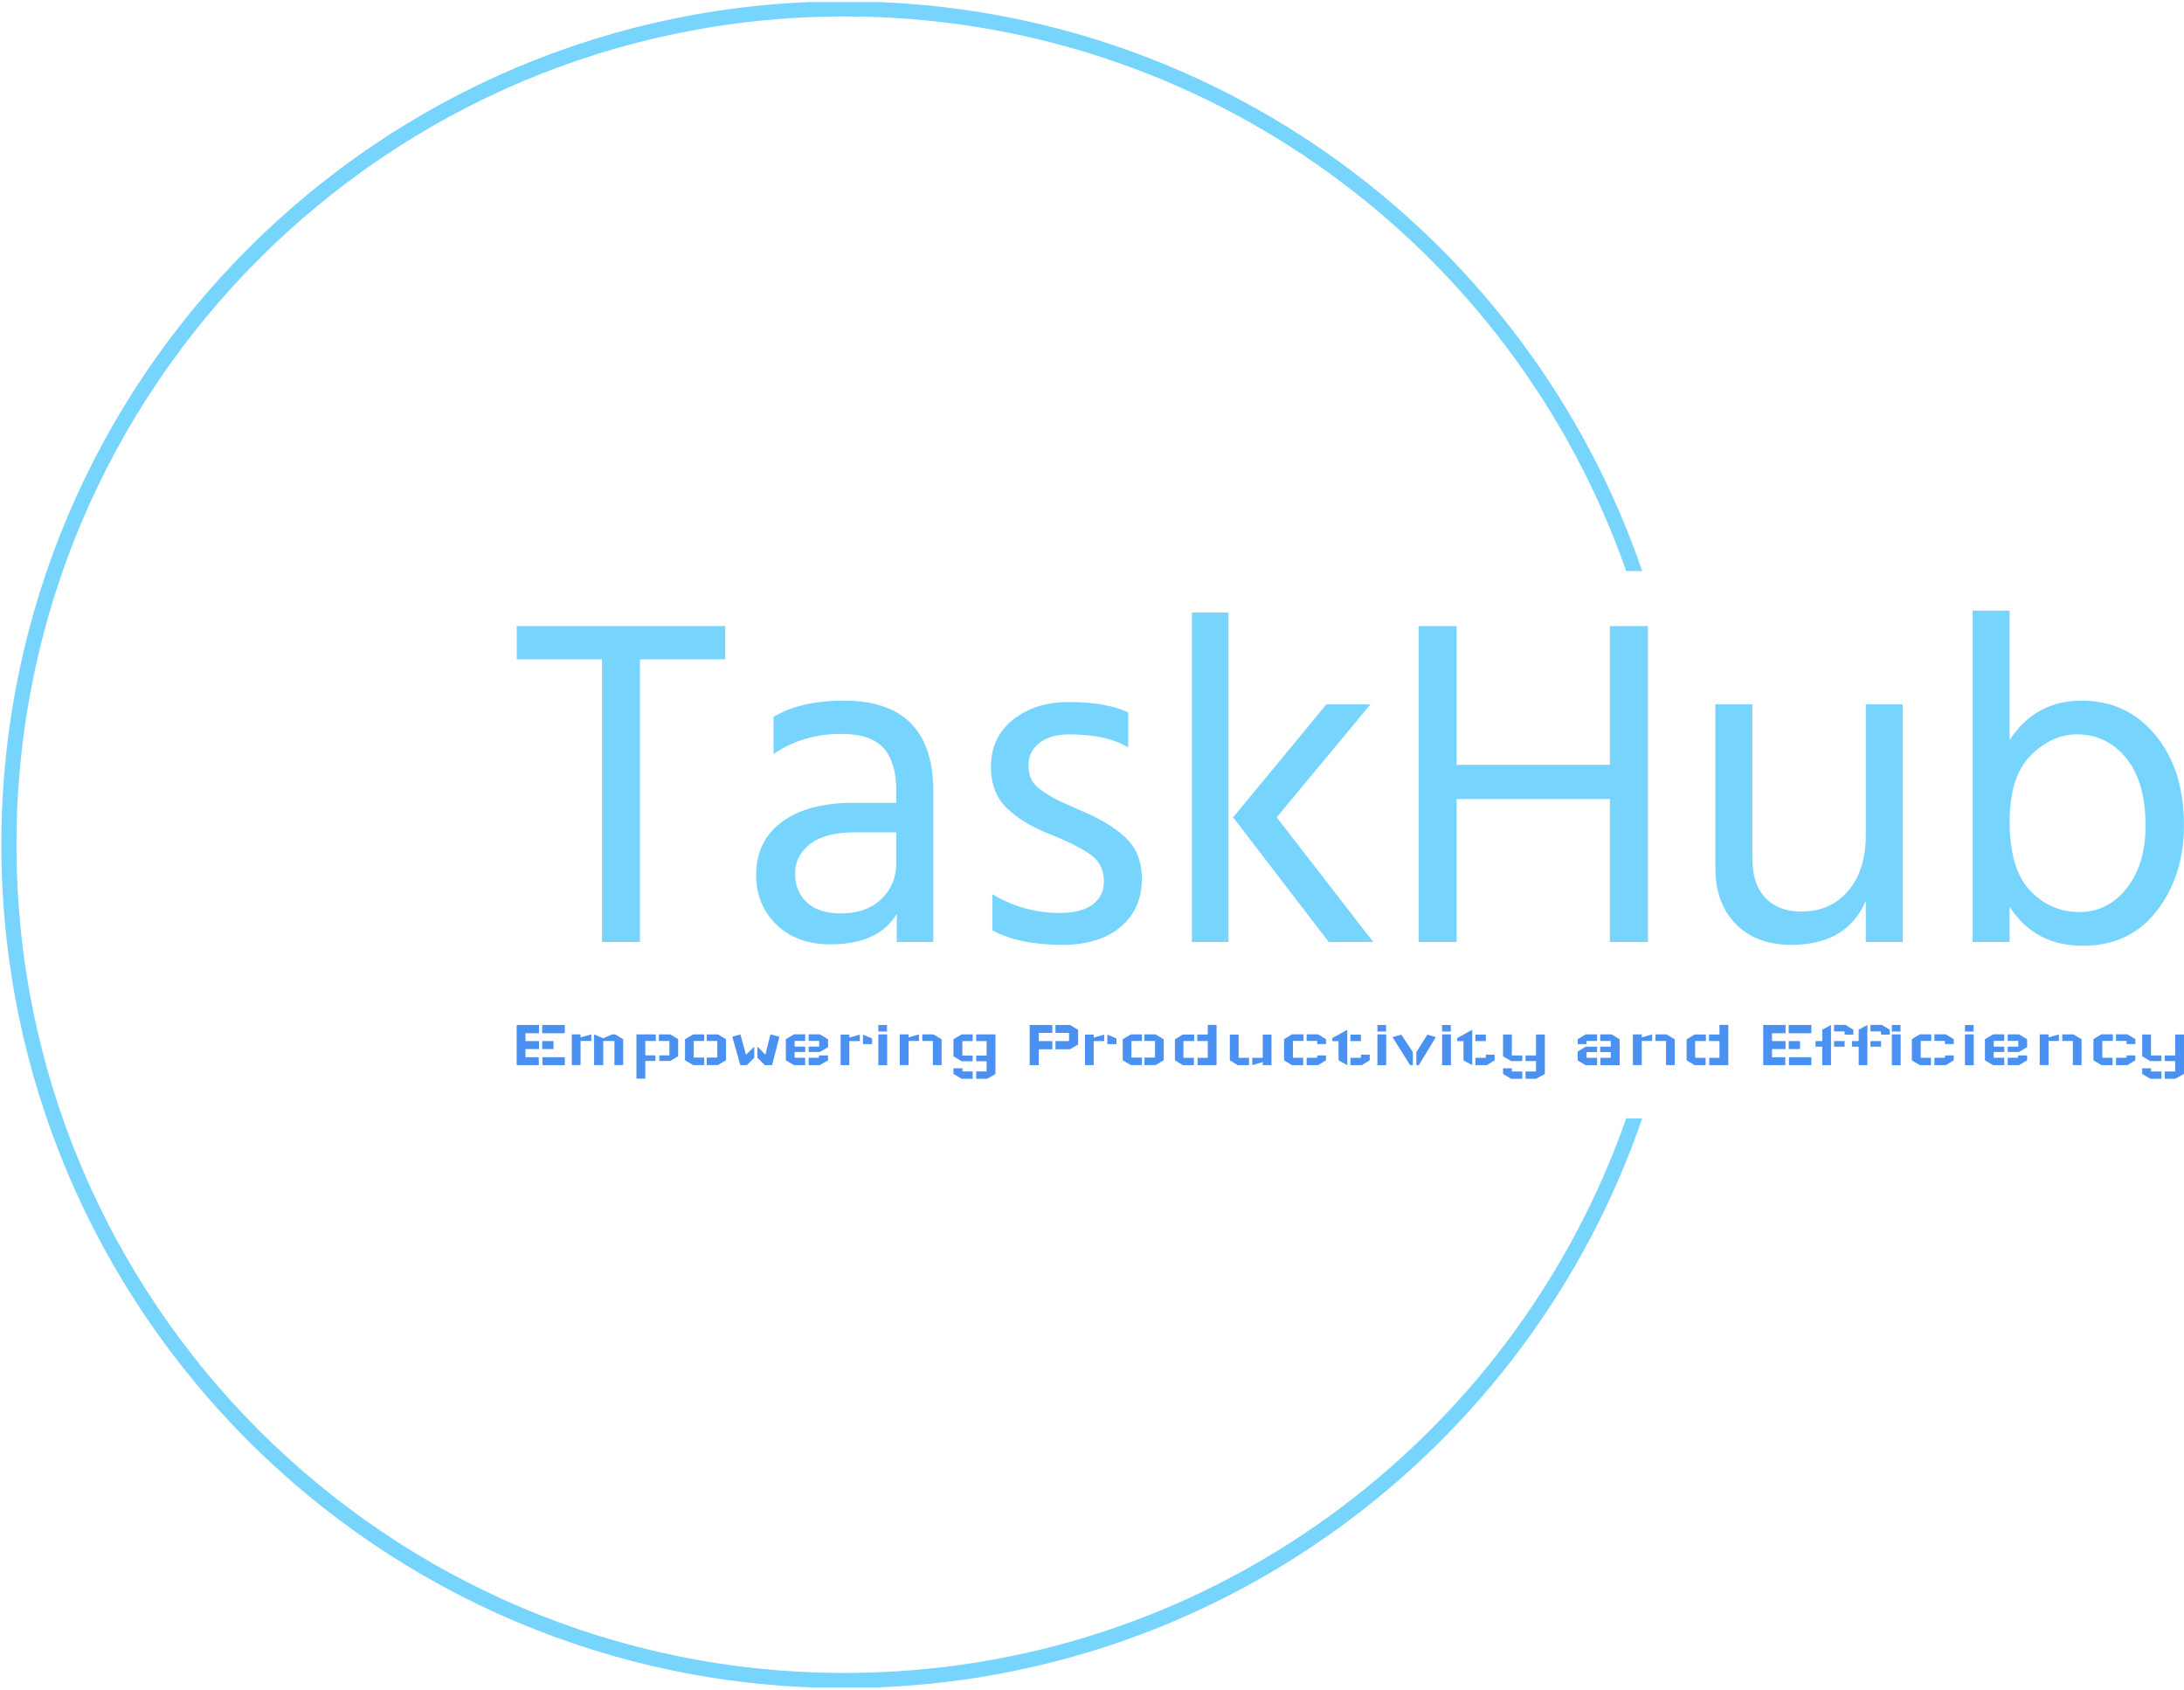
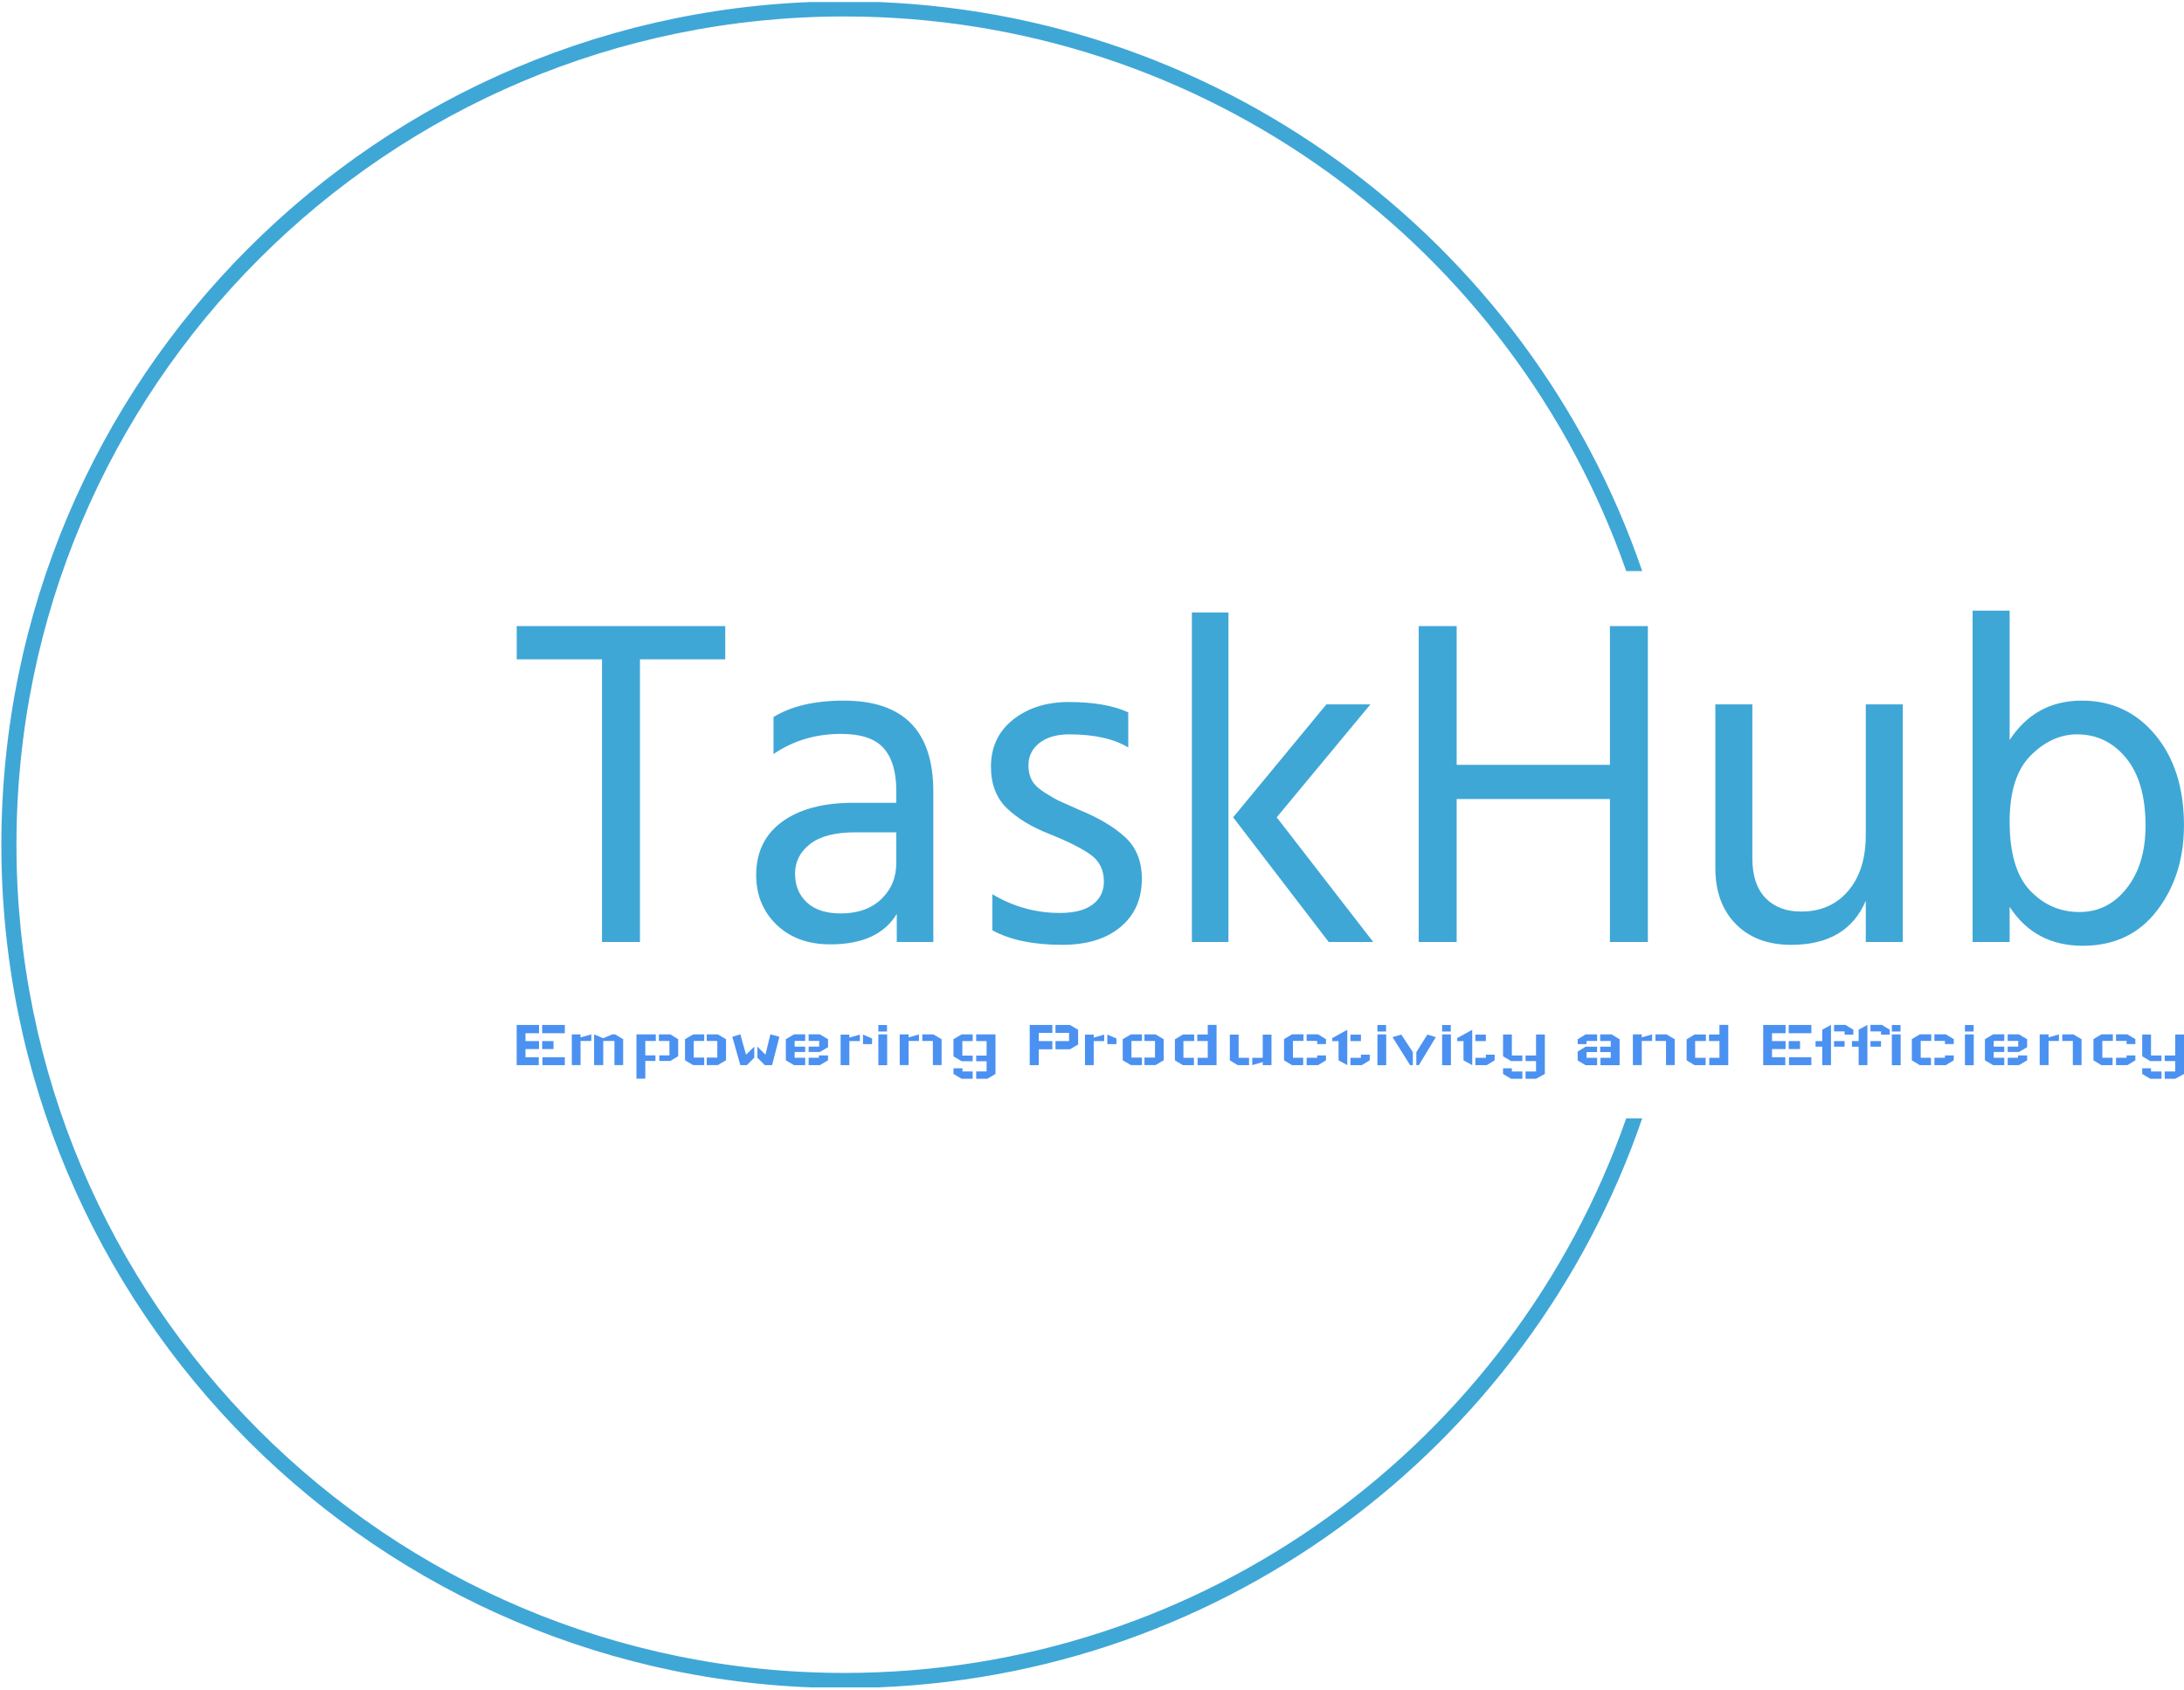
<svg xmlns="http://www.w3.org/2000/svg" version="1.1" viewBox="0.09 -0.5 807.56 624.5">
  <g transform="matrix(1,0,0,1,-0.6060606,0.2522267)">
    <svg viewBox="0 0 396 247" data-background-color="#ffffff" preserveAspectRatio="xMidYMid meet" height="623" width="1000">
      <g id="tight-bounds" transform="matrix(1,0,0,1,0.24,-0.1)">
        <svg viewBox="0 0 395.52 247.2" height="247.2" width="395.52">
          <g>
            <svg />
          </g>
          <g>
            <svg viewBox="0 0 395.52 247.2" height="247.2" width="395.52">
              <g transform="matrix(1,0,0,1,75.54432,89.29302)">
                <svg viewBox="0 0 244.431 68.614" height="68.614" width="244.431">
                  <g>
                    <svg viewBox="0 0 244.431 68.614" height="68.614" width="244.431">
                      <g>
                        <svg viewBox="0 0 244.431 68.614" height="68.614" width="244.431">
                          <g>
                            <svg viewBox="0 0 244.431 68.614" height="68.614" width="244.431">
                              <g id="textblocktransform">
                                <svg viewBox="0 0 244.431 68.614" height="68.614" width="244.431" id="textblock">
                                  <g>
                                    <svg viewBox="0 0 244.431 49.12" height="49.12" width="244.431">
                                      <g transform="matrix(1,0,0,1,0,0)">
-                                         <svg width="244.431" viewBox="0.9 -35.35 177.89 35.75" height="49.12" data-palette-color="#77d4fc">
-                                           <path d="M23.15-33.7L23.15-30.15 14.05-30.15 14.05 0 10 0 10-30.15 0.9-30.15 0.9-33.7 23.15-33.7ZM35.5-3.05L35.5-3.05Q38.2-3.05 39.8-4.58 41.4-6.1 41.4-8.45L41.4-8.45 41.4-11.7 37-11.7Q33.8-11.7 32.2-10.45 30.6-9.2 30.6-7.3 30.6-5.4 31.85-4.23 33.1-3.05 35.5-3.05ZM41.45 0L41.45-3Q39.5 0.25 34.35 0.25L34.35 0.25Q30.8 0.25 28.62-1.85 26.45-3.95 26.45-7.15L26.45-7.15Q26.45-10.8 29.22-12.83 32-14.85 36.8-14.85L36.8-14.85 41.4-14.85 41.4-16.15Q41.4-19.15 40.05-20.68 38.7-22.2 35.5-22.2L35.5-22.2Q31.45-22.2 28.3-20.05L28.3-20.05 28.3-24Q31.15-25.75 35.8-25.75L35.8-25.75Q45.35-25.75 45.35-16.05L45.35-16.05 45.35 0 41.45 0ZM67.6-6.75L67.6-6.75Q67.6-3.5 65.32-1.6 63.05 0.3 59.1 0.3L59.1 0.3Q54.5 0.3 51.65-1.25L51.65-1.25 51.65-5.1Q55-3.1 58.85-3.1L58.85-3.1Q61.15-3.1 62.35-4 63.55-4.9 63.55-6.45L63.55-6.45Q63.55-8.25 62.22-9.25 60.9-10.25 57.8-11.5L57.8-11.5Q54.95-12.6 53.22-14.25 51.5-15.9 51.5-18.7L51.5-18.7Q51.5-21.85 53.87-23.73 56.25-25.6 59.8-25.6L59.8-25.6Q63.75-25.6 66.15-24.5L66.15-24.5 66.15-20.75Q63.85-22.15 59.85-22.15L59.85-22.15Q57.85-22.15 56.67-21.23 55.5-20.3 55.5-18.85L55.5-18.85Q55.5-17.95 55.85-17.28 56.2-16.6 57.22-15.95 58.25-15.3 58.72-15.08 59.2-14.85 60.8-14.15L60.8-14.15Q64-12.85 65.8-11.2 67.6-9.55 67.6-6.75ZM76.84-35.15L76.84 0 72.94 0 72.94-35.15 76.84-35.15ZM91.99-25.35L81.99-13.3 92.29 0 87.54 0 77.34-13.3 87.29-25.35 91.99-25.35ZM121.59-33.7L121.59 0 117.54 0 117.54-15.25 101.19-15.25 101.19 0 97.14 0 97.14-33.7 101.19-33.7 101.19-18.9 117.54-18.9 117.54-33.7 121.59-33.7ZM148.79-25.35L148.79 0 144.84 0 144.84-4.4Q142.84 0.3 136.89 0.3L136.89 0.3Q133.14 0.3 130.96-1.93 128.79-4.15 128.79-7.9L128.79-7.9 128.79-25.35 132.74-25.35 132.74-8.9Q132.74-6.15 134.14-4.7 135.54-3.25 137.94-3.25L137.94-3.25Q141.09-3.25 142.96-5.45 144.84-7.65 144.84-11.4L144.84-11.4 144.84-25.35 148.79-25.35ZM160.19-3.75L160.19 0 156.24 0 156.24-35.35 160.19-35.35 160.19-21.55Q162.94-25.75 167.89-25.75L167.89-25.75Q172.69-25.75 175.74-22.08 178.79-18.4 178.79-12.45L178.79-12.45Q178.79-7.1 175.91-3.35 173.04 0.4 167.99 0.4L167.99 0.4Q162.89 0.4 160.19-3.75L160.19-3.75ZM160.19-12.85L160.19-12.85Q160.19-7.8 162.36-5.5 164.54-3.2 167.64-3.2L167.64-3.2Q170.69-3.2 172.69-5.75 174.69-8.3 174.69-12.4L174.69-12.4Q174.69-17.1 172.61-19.63 170.54-22.15 167.39-22.15L167.39-22.15Q164.69-22.15 162.44-19.9 160.19-17.65 160.19-12.85Z" opacity="1" transform="matrix(1,0,0,1,0,0)" fill="#77d4fc" class="wordmark-text-0" data-fill-palette-color="primary" id="text-0" />
+                                         <svg width="244.431" viewBox="0.9 -35.35 177.89 35.75" height="49.12" data-palette-color="#3fa7d6">
+                                           <path d="M23.15-33.7L23.15-30.15 14.05-30.15 14.05 0 10 0 10-30.15 0.9-30.15 0.9-33.7 23.15-33.7ZM35.5-3.05L35.5-3.05Q38.2-3.05 39.8-4.58 41.4-6.1 41.4-8.45L41.4-8.45 41.4-11.7 37-11.7Q33.8-11.7 32.2-10.45 30.6-9.2 30.6-7.3 30.6-5.4 31.85-4.23 33.1-3.05 35.5-3.05ZM41.45 0L41.45-3Q39.5 0.25 34.35 0.25L34.35 0.25Q30.8 0.25 28.62-1.85 26.45-3.95 26.45-7.15L26.45-7.15Q26.45-10.8 29.22-12.83 32-14.85 36.8-14.85L36.8-14.85 41.4-14.85 41.4-16.15Q41.4-19.15 40.05-20.68 38.7-22.2 35.5-22.2L35.5-22.2Q31.45-22.2 28.3-20.05L28.3-20.05 28.3-24Q31.15-25.75 35.8-25.75L35.8-25.75Q45.35-25.75 45.35-16.05L45.35-16.05 45.35 0 41.45 0ZM67.6-6.75L67.6-6.75Q67.6-3.5 65.32-1.6 63.05 0.3 59.1 0.3L59.1 0.3Q54.5 0.3 51.65-1.25L51.65-1.25 51.65-5.1Q55-3.1 58.85-3.1L58.85-3.1Q61.15-3.1 62.35-4 63.55-4.9 63.55-6.45L63.55-6.45Q63.55-8.25 62.22-9.25 60.9-10.25 57.8-11.5L57.8-11.5Q54.95-12.6 53.22-14.25 51.5-15.9 51.5-18.7L51.5-18.7Q51.5-21.85 53.87-23.73 56.25-25.6 59.8-25.6L59.8-25.6Q63.75-25.6 66.15-24.5L66.15-24.5 66.15-20.75Q63.85-22.15 59.85-22.15L59.85-22.15Q57.85-22.15 56.67-21.23 55.5-20.3 55.5-18.85L55.5-18.85Q55.5-17.95 55.85-17.28 56.2-16.6 57.22-15.95 58.25-15.3 58.72-15.08 59.2-14.85 60.8-14.15L60.8-14.15Q64-12.85 65.8-11.2 67.6-9.55 67.6-6.75ZM76.84-35.15L76.84 0 72.94 0 72.94-35.15 76.84-35.15ZM91.99-25.35L81.99-13.3 92.29 0 87.54 0 77.34-13.3 87.29-25.35 91.99-25.35ZM121.59-33.7L121.59 0 117.54 0 117.54-15.25 101.19-15.25 101.19 0 97.14 0 97.14-33.7 101.19-33.7 101.19-18.9 117.54-18.9 117.54-33.7 121.59-33.7ZM148.79-25.35L148.79 0 144.84 0 144.84-4.4Q142.84 0.3 136.89 0.3L136.89 0.3Q133.14 0.3 130.96-1.93 128.79-4.15 128.79-7.9L128.79-7.9 128.79-25.35 132.74-25.35 132.74-8.9Q132.74-6.15 134.14-4.7 135.54-3.25 137.94-3.25L137.94-3.25Q141.09-3.25 142.96-5.45 144.84-7.65 144.84-11.4L144.84-11.4 144.84-25.35 148.79-25.35ZM160.19-3.75L160.19 0 156.24 0 156.24-35.35 160.19-35.35 160.19-21.55Q162.94-25.75 167.89-25.75L167.89-25.75Q172.69-25.75 175.74-22.08 178.79-18.4 178.79-12.45L178.79-12.45Q178.79-7.1 175.91-3.35 173.04 0.4 167.99 0.4L167.99 0.4Q162.89 0.4 160.19-3.75L160.19-3.75ZM160.19-12.85L160.19-12.85Q160.19-7.8 162.36-5.5 164.54-3.2 167.64-3.2L167.64-3.2Q170.69-3.2 172.69-5.75 174.69-8.3 174.69-12.4L174.69-12.4Q174.69-17.1 172.61-19.63 170.54-22.15 167.39-22.15L167.39-22.15Q164.69-22.15 162.44-19.9 160.19-17.65 160.19-12.85Z" opacity="1" transform="matrix(1,0,0,1,0,0)" fill="#3fa7d6" class="wordmark-text-0" data-fill-palette-color="primary" id="text-0" />
                                        </svg>
                                      </g>
                                    </svg>
                                  </g>
                                  <g transform="matrix(1,0,0,1,0,60.71587)">
                                    <svg viewBox="0 0 244.431 7.898" height="7.898" width="244.431">
                                      <g transform="matrix(1,0,0,1,0,0)">
                                        <svg width="244.431" viewBox="5 -28.8 1193.05 38.55" height="7.898" data-palette-color="#4b91f1">
                                          <path d="M5-28.75L5-28.75 21-28.75 21-22.85 11.3-22.85 11.3-17.2 21-17.2 21-11.5 11.3-11.5 11.3-5.65 20.8-5.65 20.8 0 5 0 5-28.75ZM23.45-5.65L23.45-5.65 23.45 0 39.45 0 39.45-5.65 23.45-5.65ZM39.45-22.85L39.45-22.85 39.45-28.75 23.25-28.75 23.25-22.85 39.45-22.85ZM31.35-11.5L31.35-11.5 31.35-17.2 23.25-17.2 23.25-11.5 31.35-11.5ZM44.45-0.05L44.45-22 50.7-22 50.7-19.85 58.4-22 58.4-17.3 50.7-17.3 50.7-0.05 44.45-0.05ZM81.2-18.55L75.5-22 73.35-22 66.95-19.25 60.4-22 60.4-17.3 60.4-0.05 66.95-0.05 66.95-17.3 74.95-17.3 74.95-0.05 81.2-0.05 81.2-18.55ZM120.55-18.55L120.55-6.4 114.95-3 107.05-3 107.05-7 114.3-7 114.3-17.3 106.75-17.3 106.75-22 114.95-22 120.55-18.55ZM90.7 9.65L90.7-22 104.55-22 104.55-17.3 97.05-17.3 97.05-7 104.3-7 104.3-3 97.05-3 97.05 9.65 90.7 9.65ZM125.45-3.5L125.45-18.55 131.3-22 139.2-22 139.2-17.3 131.7-17.3 131.7-5.4 139.2-5.4 139.2-0.05 131.3-0.05 125.45-3.5ZM154.8-3.5L154.8-18.55 148.95-22 141-22 141-17.3 148.55-17.3 148.55-5.4 141-5.4 141-0.05 148.95-0.05 154.8-3.5ZM165.05 0L159.3-20.3 165.05-22.05 169.1-7.5 175-13.25 175-5.3 169.7 0 165.05 0ZM193-20.3L187.75 0 182.6 0 177.25-5.3 177.25-13.25 183-7.5 186.55-22.05 193-20.3ZM227.8-18.55L227.8-12.85 221.9-9.4 213.9-9.4 213.9-13.25 221.45-13.25 221.45-17.35 213.9-17.35 213.9-22.05 221.9-22.05 227.8-18.55ZM221.25-6.95L227.8-6.95 227.8-3.45 221.9 0 213.9 0 213.9-5.3 221.25-5.3 221.25-6.95ZM197.6-18.55L197.6-3.45 203.5 0 211.45 0 211.45-5.3 203.9-5.3 203.9-9.4 211.45-9.4 211.45-13.25 203.9-13.25 203.9-17.35 211.45-17.35 211.45-22.05 203.5-22.05 197.6-18.55ZM236.8 0L236.8-21.85 243.05-21.85 243.05-19.7 250.55-21.85 250.55-17.2 243.05-17.2 243.05 0 236.8 0ZM259.3-15.05L259.3-19.1 252.8-21.85 252.8-15.05 259.3-15.05ZM263.8-22L270.1-22 270.1 0.05 263.8 0.05 263.8-22ZM270-28.7L270-24.05 263.8-24.05 263.8-28.7 270-28.7ZM279.1-0.05L279.1-22 285.45-22 285.45-19.85 292.85-22 292.85-17.3 285.45-17.3 285.45-0.05 279.1-0.05ZM309.05-0.05L309.05-18.55 303.15-22 295.25-22 295.25-17.3 302.8-17.3 302.8-0.05 309.05-0.05ZM324 2.25L317.55 2.25 317.55 6.3 323.4 9.75 331.3 9.75 331.3 4.5 324 4.5 324 2.25ZM317.55-6.3L317.55-18.55 323.4-22 331.3-22 331.3-17.2 323.9-17.2 323.9-6.85 331.3-6.85 331.3-2.8 323.4-2.8 317.55-6.3ZM347.6 6.3L347.6-22 333.8-22 333.8-17.2 341.25-17.2 341.25-6.85 333.8-6.85 333.8-2.8 341.25-2.8 341.25 4.5 333.8 4.5 333.8 9.75 341.75 9.75 347.6 6.3ZM372.1-28.75L372.1-28.75 388.3-28.75 388.3-23.1 378.6-23.1 378.6-17.2 388.3-17.2 388.3-11.35 378.6-11.35 378.6 0 372.1 0 372.1-28.75ZM406.75-14.75L406.75-14.75 406.75-25.3 400.9-28.75 390.55-28.75 390.55-23.1 400.25-23.1 400.25-17.2 390.55-17.2 390.55-11.35 400.9-11.35 406.75-14.75ZM411.65 0L411.65-21.85 417.9-21.85 417.9-19.7 425.4-21.85 425.4-17.2 417.9-17.2 417.9 0 411.65 0ZM434.15-15.05L434.15-19.1 427.65-21.85 427.65-15.05 434.15-15.05ZM438.65-3.5L438.65-18.55 444.5-22 452.4-22 452.4-17.3 444.9-17.3 444.9-5.4 452.4-5.4 452.4-0.05 444.5-0.05 438.65-3.5ZM468-3.5L468-18.55 462.15-22 454.2-22 454.2-17.3 461.75-17.3 461.75-5.4 454.2-5.4 454.2-0.05 462.15-0.05 468-3.5ZM505.8-28.8L505.8 0 492.2 0 492.2-5.25 499.5-5.25 499.5-17.25 492-17.25 492-21.9 499.5-21.9 499.5-28.8 505.8-28.8ZM476-3.45L476-18.45 481.7-21.9 489.8-21.9 489.8-17.25 482.1-17.25 482.1-5.25 489.6-5.25 489.6 0 481.7 0 476-3.45ZM545.1-21.85L545.1 0 538.85 0 538.85-2.25 531.35 0 531.35-5.25 538.85-5.25 538.85-21.85 545.1-21.85ZM515.3-21.85L515.3-3.45 520.95 0 529.05 0 529.05-5.25 521.6-5.25 521.6-21.85 515.3-21.85ZM554.1-3.45L554.1-18.6 559.8-22.05 568-22.05 568-17.35 560.45-17.35 560.45-5.3 567.8-5.3 567.8 0 559.8 0 554.1-3.45ZM577.8-15.1L584.1-15.1 584.1-18.6 578.4-22.05 570.25-22.05 570.25-17.35 577.8-17.35 577.8-15.1ZM577.8-6.95L584.1-6.95 584.1-3.45 578.4 0 570.25 0 570.25-5.3 577.8-5.3 577.8-6.95ZM601.6-17.2L601.6-21.85 609.1-21.85 609.1-17.2 601.6-17.2ZM609.1-7.5L615.4-7.5 615.4-3.45 609.7 0 601.6 0 601.6-5.25 609.1-5.25 609.1-7.5ZM588.6-19.35L599.35-25.3 599.35-5.25 599.35 0 593.1-3.45 593.1-17.2 588.6-17.15 588.6-19.35ZM620.9-22L627.2-22 627.2 0.05 620.9 0.05 620.9-22ZM627.1-28.7L627.1-24.05 620.9-24.05 620.9-28.7 627.1-28.7ZM631.7-20.05L638-21.85 646.25-9.3 646.25 0 644.3 0 631.7-20.05ZM662.7-20.05L656.65-21.85 648.75-9.3 648.75 0 650.55 0 662.7-20.05ZM667.2-22L673.5-22 673.5 0.05 667.2 0.05 667.2-22ZM673.4-28.7L673.4-24.05 667.2-24.05 667.2-28.7 673.4-28.7ZM691-17.2L691-21.85 698.5-21.85 698.5-17.2 691-17.2ZM698.5-7.5L704.8-7.5 704.8-3.45 699.1 0 691 0 691-5.25 698.5-5.25 698.5-7.5ZM678-19.35L688.75-25.3 688.75-5.25 688.75 0 682.5-3.45 682.5-17.2 678-17.15 678-19.35ZM710.8-6.35L710.8-21.9 717.1-21.9 717.1-6.9 724.6-6.9 724.6-2.9 716.55-2.9 710.8-6.35ZM710.8 2.25L717.1 2.25 717.1 4.55 724.6 4.55 724.6 9.75 716.55 9.75 710.8 6.3 710.8 2.25ZM734.4-21.9L740.7-21.9 740.7 6.3 734.4 9.75 726.9 9.75 726.9 4.55 734.4 4.55 734.4-2.9 726.9-2.9 726.9-6.9 734.4-6.9 734.4-21.9ZM764.2-3.4L764.2-9.75 769.9-13.2 778.1-13.2 778.1-9.35 770.55-9.35 770.55-5.25 778.1-5.25 778.1 0.05 769.9 0.05 764.2-3.4ZM770.55-15.05L764.2-15.05 764.2-18.5 769.9-22 778.1-22 778.1-17.3 770.55-17.3 770.55-15.05ZM794.2 0.05L794.2-18.5 788.5-22 780.3-22 780.3-17.3 787.85-17.3 787.85-13.2 780.3-13.2 780.3-9.35 787.85-9.35 787.85-5.25 780.5-5.25 780.5 0.05 794.2 0.05ZM803.7-0.05L803.7-22 810.05-22 810.05-19.85 817.45-22 817.45-17.3 810.05-17.3 810.05-0.05 803.7-0.05ZM833.65-0.05L833.65-18.55 827.75-22 819.85-22 819.85-17.3 827.4-17.3 827.4-0.05 833.65-0.05ZM871.95-28.8L871.95 0 858.35 0 858.35-5.25 865.65-5.25 865.65-17.25 858.15-17.25 858.15-21.9 865.65-21.9 865.65-28.8 871.95-28.8ZM842.15-3.45L842.15-18.45 847.85-21.9 855.95-21.9 855.95-17.25 848.25-17.25 848.25-5.25 855.75-5.25 855.75 0 847.85 0 842.15-3.45ZM896.95-28.75L896.95-28.75 912.95-28.75 912.95-22.85 903.25-22.85 903.25-17.2 912.95-17.2 912.95-11.5 903.25-11.5 903.25-5.65 912.75-5.65 912.75 0 896.95 0 896.95-28.75ZM915.4-5.65L915.4-5.65 915.4 0 931.4 0 931.4-5.65 915.4-5.65ZM931.4-22.85L931.4-22.85 931.4-28.75 915.2-28.75 915.2-22.85 931.4-22.85ZM923.3-11.5L923.3-11.5 923.3-17.2 915.2-17.2 915.2-11.5 923.3-11.5ZM947.65-13.2L947.65-17.2 955.2-17.2 955.2-13.2 947.65-13.2ZM945.45-28.8L945.45 0 939.2 0 939.2-13.2 934.4-13.2 934.4-17.2 939.2-17.2 939.2-25.35 945.45-28.8ZM961.45-21.85L955.2-21.85 955.2-24.15 947.65-24.15 947.65-28.8 955.8-28.8 961.45-25.35 961.45-21.85ZM973.7-13.2L973.7-17.2 981.25-17.2 981.25-13.2 973.7-13.2ZM971.5-28.8L971.5 0 965.25 0 965.25-13.2 960.45-13.2 960.45-17.2 965.25-17.2 965.25-25.35 971.5-28.8ZM987.5-21.85L981.25-21.85 981.25-24.15 973.7-24.15 973.7-28.8 981.85-28.8 987.5-25.35 987.5-21.85ZM989-22L995.3-22 995.3 0.05 989 0.05 989-22ZM995.2-28.7L995.2-24.05 989-24.05 989-28.7 995.2-28.7ZM1003.3-3.45L1003.3-18.6 1009-22.05 1017.2-22.05 1017.2-17.35 1009.65-17.35 1009.65-5.3 1017-5.3 1017 0 1009 0 1003.3-3.45ZM1027-15.1L1033.3-15.1 1033.3-18.6 1027.6-22.05 1019.45-22.05 1019.45-17.35 1027-17.35 1027-15.1ZM1027-6.95L1033.3-6.95 1033.3-3.45 1027.6 0 1019.45 0 1019.45-5.3 1027-5.3 1027-6.95ZM1041.3-22L1047.6-22 1047.6 0.05 1041.3 0.05 1041.3-22ZM1047.5-28.7L1047.5-24.05 1041.3-24.05 1041.3-28.7 1047.5-28.7ZM1085.8-18.55L1085.8-12.85 1079.9-9.4 1071.9-9.4 1071.9-13.25 1079.45-13.25 1079.45-17.35 1071.9-17.35 1071.9-22.05 1079.9-22.05 1085.8-18.55ZM1079.25-6.95L1085.8-6.95 1085.8-3.45 1079.9 0 1071.9 0 1071.9-5.3 1079.25-5.3 1079.25-6.95ZM1055.6-18.55L1055.6-3.45 1061.5 0 1069.45 0 1069.45-5.3 1061.9-5.3 1061.9-9.4 1069.45-9.4 1069.45-13.25 1061.9-13.25 1061.9-17.35 1069.45-17.35 1069.45-22.05 1061.5-22.05 1055.6-18.55ZM1094.8-0.05L1094.8-22 1101.15-22 1101.15-19.85 1108.55-22 1108.55-17.3 1101.15-17.3 1101.15-0.05 1094.8-0.05ZM1124.75-0.05L1124.75-18.55 1118.85-22 1110.95-22 1110.95-17.3 1118.5-17.3 1118.5-0.05 1124.75-0.05ZM1133.25-3.45L1133.25-18.6 1138.95-22.05 1147.15-22.05 1147.15-17.35 1139.6-17.35 1139.6-5.3 1146.95-5.3 1146.95 0 1138.95 0 1133.25-3.45ZM1156.95-15.1L1163.25-15.1 1163.25-18.6 1157.55-22.05 1149.4-22.05 1149.4-17.35 1156.95-17.35 1156.95-15.1ZM1156.95-6.95L1163.25-6.95 1163.25-3.45 1157.55 0 1149.4 0 1149.4-5.3 1156.95-5.3 1156.95-6.95ZM1168.15-6.35L1168.15-21.9 1174.45-21.9 1174.45-6.9 1181.95-6.9 1181.95-2.9 1173.9-2.9 1168.15-6.35ZM1168.15 2.25L1174.45 2.25 1174.45 4.55 1181.95 4.55 1181.95 9.75 1173.9 9.75 1168.15 6.3 1168.15 2.25ZM1191.75-21.9L1198.05-21.9 1198.05 6.3 1191.75 9.75 1184.25 9.75 1184.25 4.55 1191.75 4.55 1191.75-2.9 1184.25-2.9 1184.25-6.9 1191.75-6.9 1191.75-21.9Z" opacity="1" transform="matrix(1,0,0,1,0,0)" fill="#4b91f1" class="slogan-text-1" data-fill-palette-color="secondary" id="text-1" />
                                        </svg>
                                      </g>
                                    </svg>
                                  </g>
                                </svg>
                              </g>
                            </svg>
                          </g>
                        </svg>
                      </g>
                    </svg>
                  </g>
                </svg>
              </g>
              <g>
-                 <path d="M0 123.6c0-68.262 55.338-123.6 123.6-123.6 54.225 0 100.294 34.918 116.948 83.495h-2.344c-16.562-47.332-61.618-81.28-114.604-81.28-67.039 0-121.385 54.346-121.385 121.385 0 67.039 54.346 121.385 121.385 121.385 52.985 0 98.041-33.948 114.604-81.28l2.344 0c-16.655 48.577-62.724 83.495-116.948 83.495-68.262 0-123.6-55.338-123.6-123.6z" fill="#77d4fc" stroke="transparent" data-fill-palette-color="tertiary" />
+                 <path d="M0 123.6c0-68.262 55.338-123.6 123.6-123.6 54.225 0 100.294 34.918 116.948 83.495h-2.344c-16.562-47.332-61.618-81.28-114.604-81.28-67.039 0-121.385 54.346-121.385 121.385 0 67.039 54.346 121.385 121.385 121.385 52.985 0 98.041-33.948 114.604-81.28l2.344 0c-16.655 48.577-62.724 83.495-116.948 83.495-68.262 0-123.6-55.338-123.6-123.6z" fill="#3fa7d6" stroke="transparent" data-fill-palette-color="tertiary" />
              </g>
            </svg>
          </g>
          <defs />
        </svg>
        <rect width="395.52" height="247.2" fill="none" stroke="none" visibility="hidden" />
      </g>
    </svg>
  </g>
</svg>
